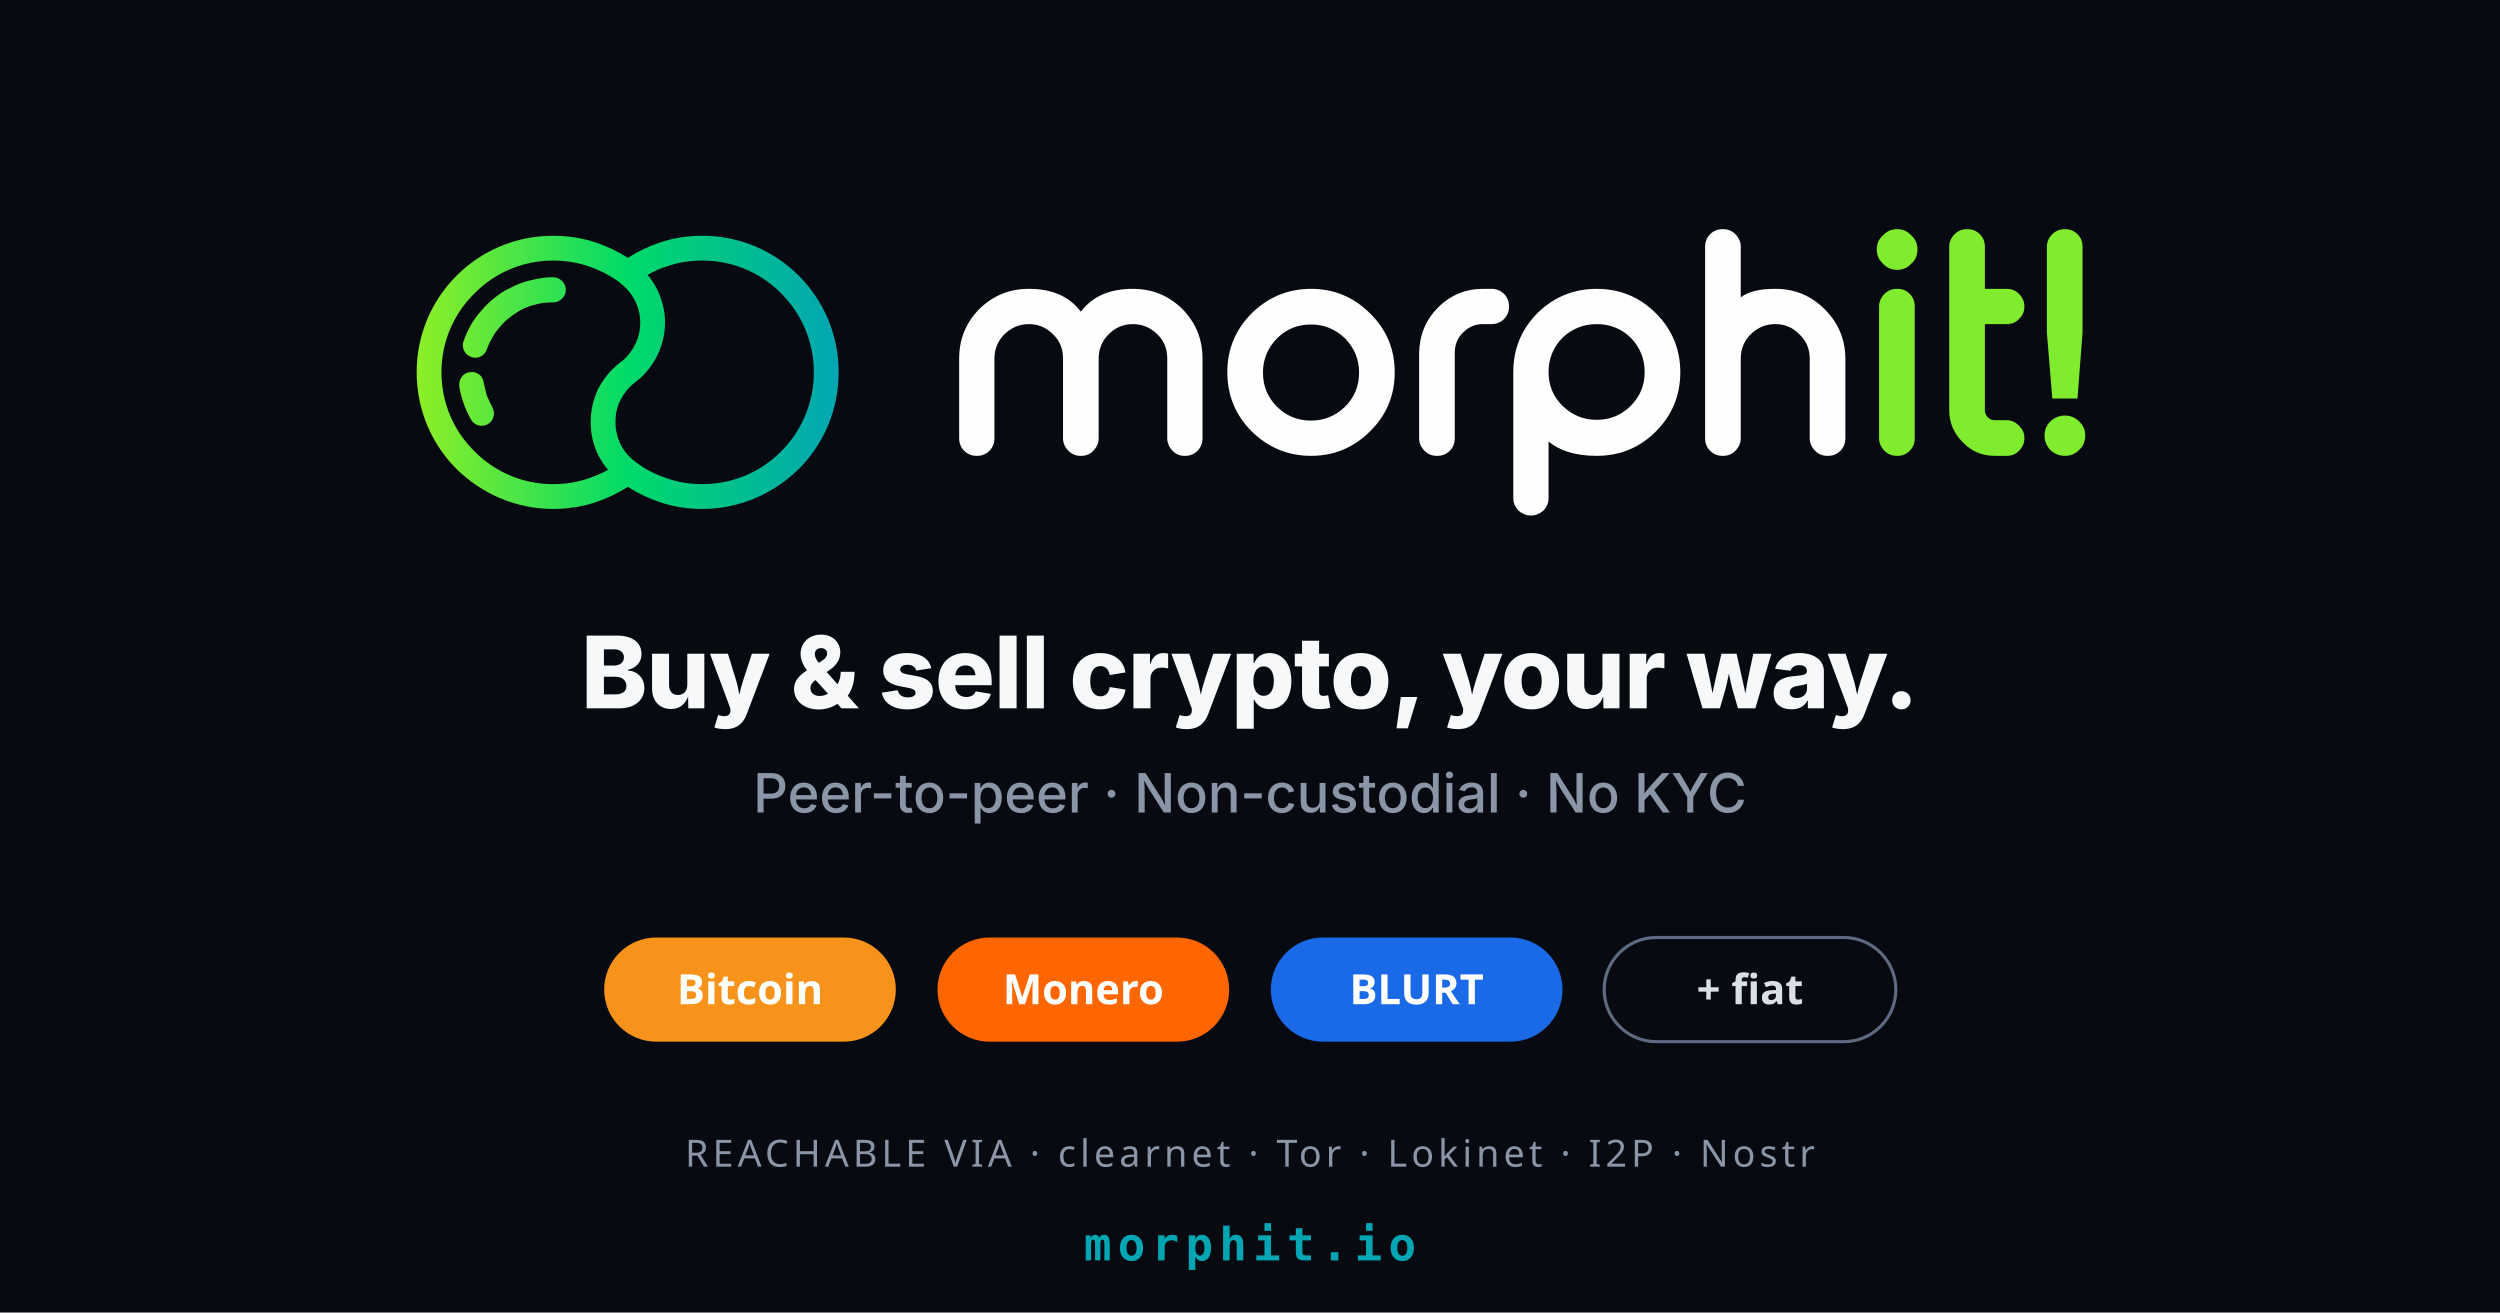
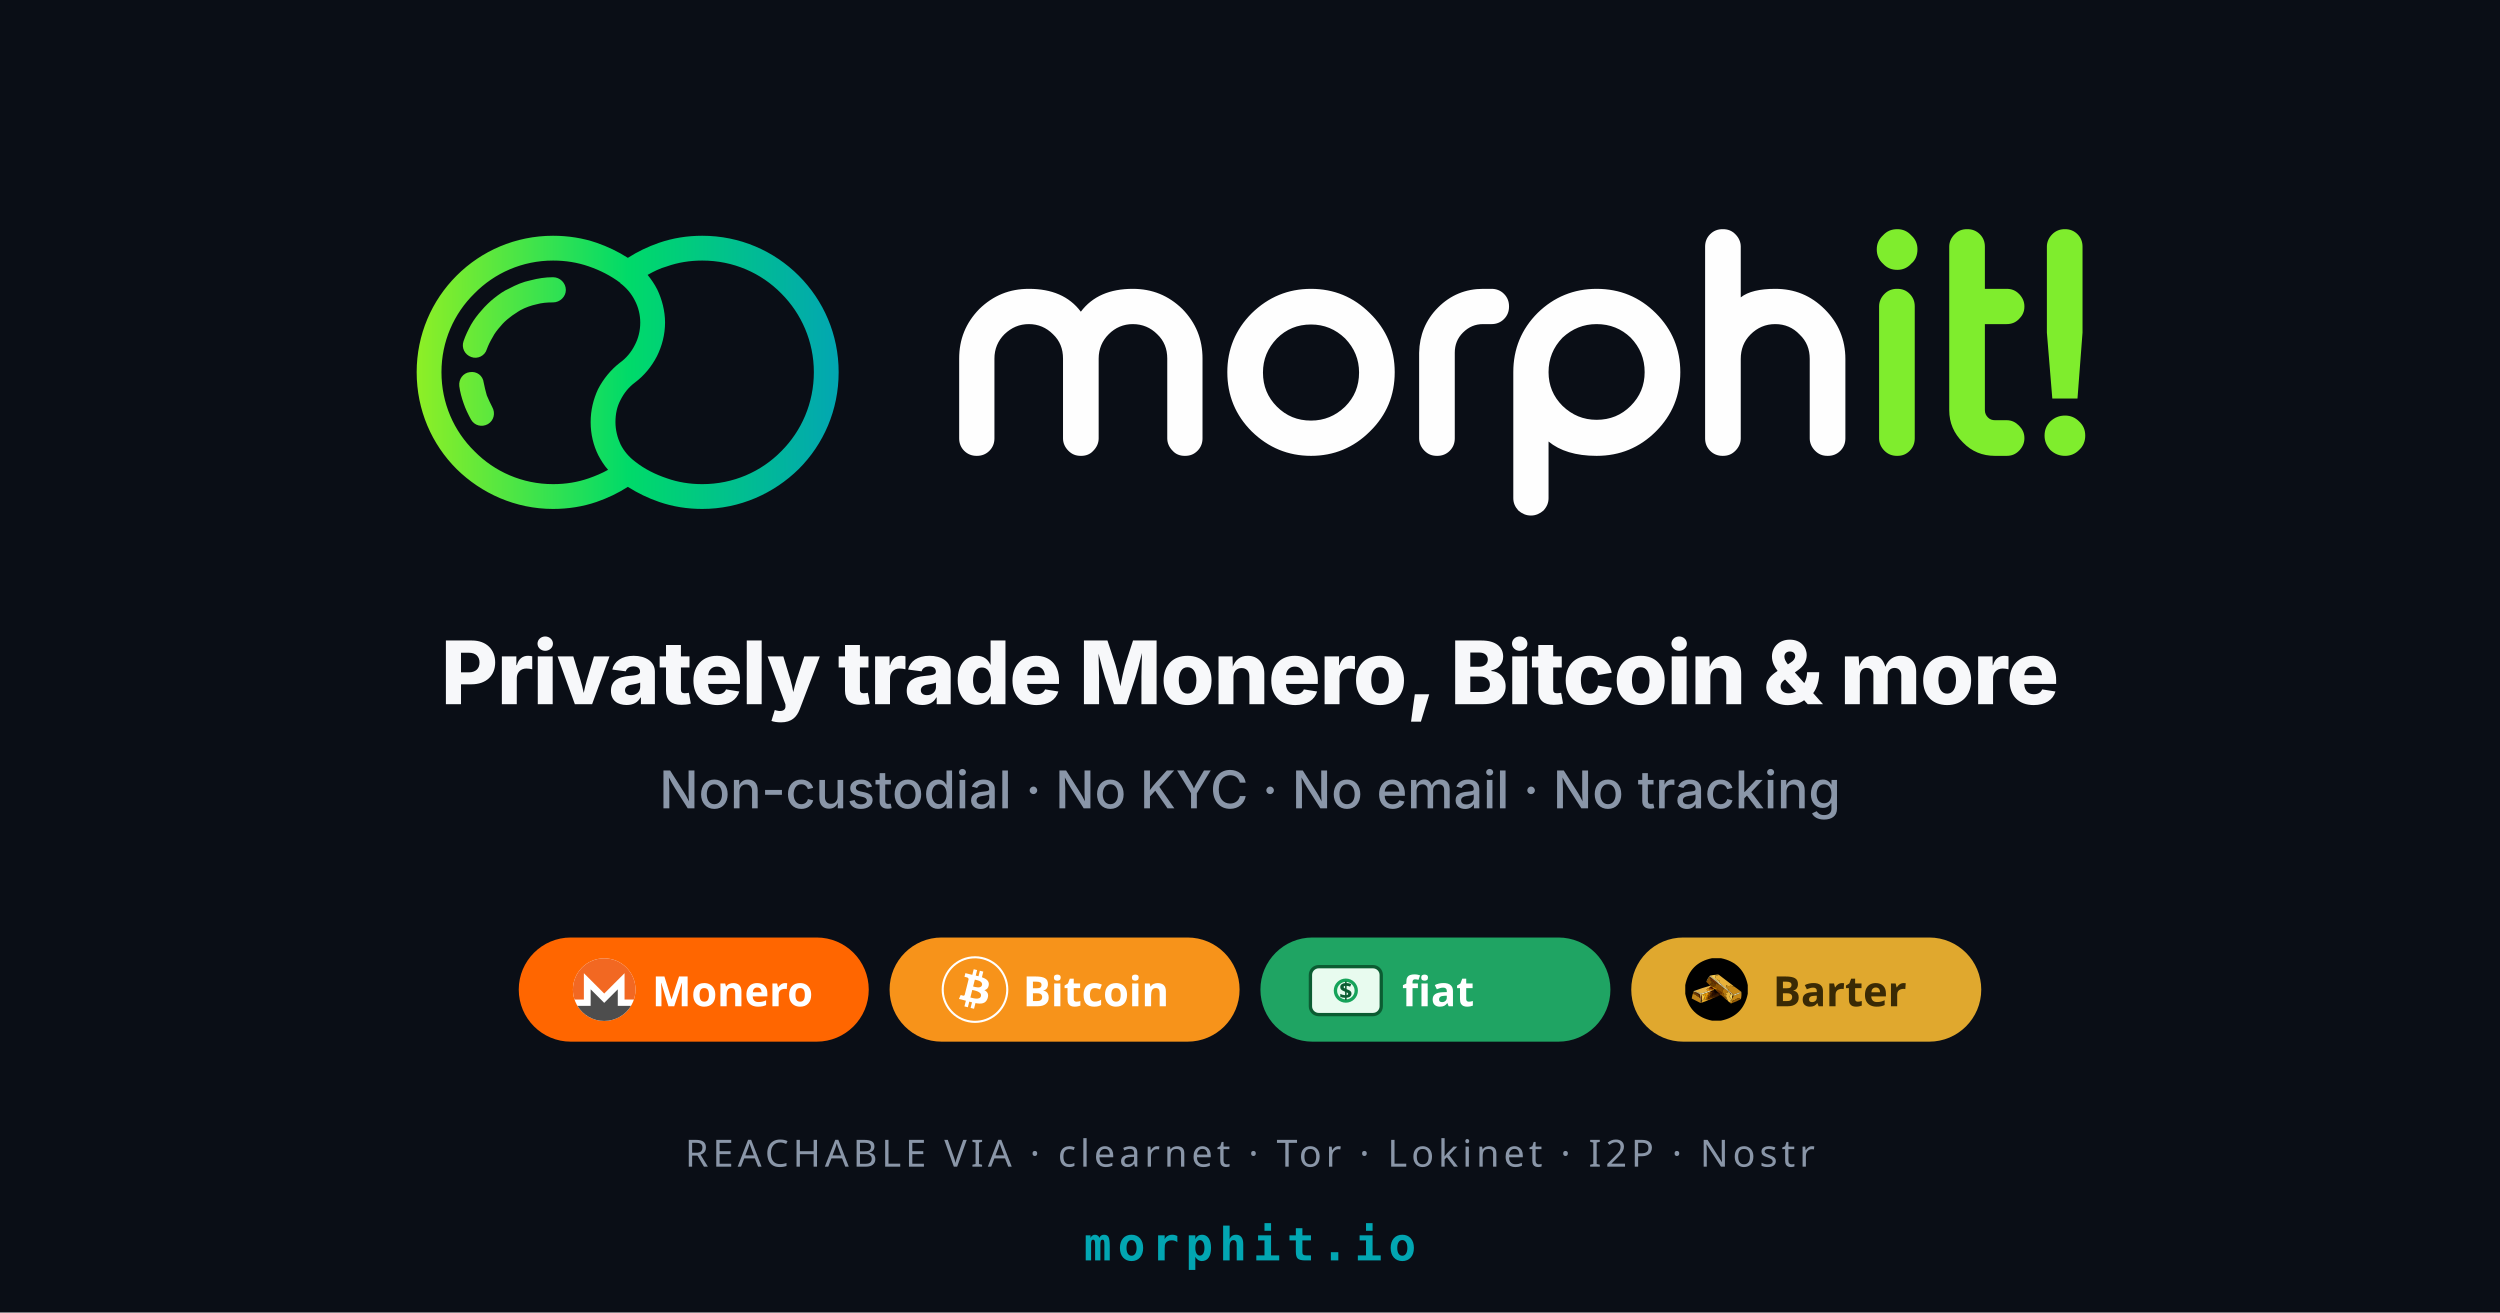
- <svg xmlns="http://www.w3.org/2000/svg" viewBox="0 0 1200 630" width="1200" height="630" role="img" aria-label="Morphit — peer-to-peer crypto marketplace for 16 assets including Bitcoin, Monero, and BLURT. No KYC. Non-custodial.">
+ <svg xmlns="http://www.w3.org/2000/svg" viewBox="0 0 1200 630" width="1200" height="630" role="img" aria-label="Morphit — privacy-first peer-to-peer marketplace for Monero, Bitcoin and more. No KYC. Non-custodial.">
  <defs>
    <linearGradient id="morphit-mark-grad" gradientUnits="userSpaceOnUse" x1="0" y1="369.47" x2="1089.5" y2="369.47">
      <stop offset="0" stop-color="#8EEF26" />
      <stop offset="0.502" stop-color="#00DA69" />
      <stop offset="1" stop-color="#02A6B2" />
    </linearGradient>
  </defs>
-   <rect width="1200" height="630" fill="#070A10" />
+   <rect width="1200" height="630" fill="#0A0E16" />
  <g transform="translate(200,110) scale(0.186)">
    <path fill="url(#morphit-mark-grad)" fill-rule="nonzero" d="M545 74c25,-16 52,-29 81,-39 35,-12 72,-18 111,-18 97,0 185,39 249,103 64,64 103,152 103,249 0,98 -39,186 -103,250 -64,63 -152,103 -249,103 -39,0 -76,-6 -111,-18 -29,-10 -56,-23 -81,-39 -25,16 -52,29 -81,39 -35,12 -73,18 -112,18 -97,0 -185,-40 -249,-103 -64,-64 -103,-152 -103,-250 0,-97 39,-185 103,-249 64,-64 152,-103 249,-103 39,0 77,6 112,18 29,10 56,23 81,39zm101 22c-18,5 -34,13 -50,22 9,11 18,24 25,38 12,25 20,55 20,85 0,31 -8,61 -21,87 -14,27 -33,50 -57,68 -16,12 -28,27 -37,45 -9,17 -13,36 -13,57 0,20 5,40 13,57 9,18 22,33 38,45l0 0c0,0 0,0 0,0 24,19 52,33 82,43 28,10 59,15 91,15 80,0 152,-32 204,-85 52,-52 84,-124 84,-204 0,-79 -32,-151 -84,-203 -52,-53 -124,-85 -204,-85 -32,0 -63,5 -91,15zm-101 17l0 0 -14 18 14 -18zm0 513l1 -2 -1 2 0 0zm-101 17c17,-6 34,-13 50,-22 -10,-11 -18,-24 -25,-37 -13,-26 -20,-55 -20,-86 0,-31 7,-59 19,-85 14,-27 33,-50 56,-68l0 0c17,-12 30,-28 39,-46 9,-17 14,-37 14,-58 0,-20 -5,-40 -14,-57 -9,-18 -22,-33 -38,-45l1 0c-25,-19 -53,-33 -82,-43 -29,-10 -59,-15 -92,-15 -79,0 -151,32 -203,85 -53,52 -85,124 -85,203 0,80 32,152 85,204 52,53 124,85 203,85 33,0 63,-5 92,-15zm-92 -519c18,0 33,15 33,33 0,17 -15,32 -33,32 -15,0 -29,1 -43,5 -14,3 -28,8 -41,15 -5,3 -10,6 -14,9 -5,3 -9,6 -14,10 -5,4 -9,7 -13,11 -3,3 -7,7 -11,12 -8,9 -15,18 -20,28 -6,10 -11,20 -15,31 -5,17 -24,26 -40,20 -17,-6 -26,-24 -20,-41 5,-15 12,-29 19,-42 8,-14 18,-27 28,-38 4,-5 9,-10 15,-16 6,-6 12,-11 17,-15 6,-5 12,-9 19,-14 6,-4 13,-8 20,-11 17,-9 35,-17 55,-21 19,-5 38,-8 58,-8zm-242 281c-2,-18 10,-34 27,-36 18,-3 34,9 36,27 2,11 5,22 8,33 4,10 9,20 14,30 9,16 4,35 -11,44 -16,9 -35,4 -44,-12 -7,-13 -14,-27 -19,-42 -5,-14 -9,-29 -11,-44z" />
    <path fill="#FEFEFE" fill-rule="nonzero" d="M1491 540c0,12 -4,23 -13,32 -9,9 -20,13 -32,13l-1 0c-12,0 -23,-4 -32,-13 -9,-9 -13,-20 -13,-32l0 -206c0,-50 17,-92 52,-128 36,-35 78,-52 128,-52 59,0 104,19 134,59 30,-40 75,-59 134,-59 50,0 92,17 128,52 35,36 52,78 52,128l0 206c0,12 -4,23 -13,32 -9,9 -19,13 -32,13l-1 0c-12,0 -23,-4 -31,-13 -9,-9 -14,-20 -14,-32l0 -206c0,-25 -8,-46 -26,-63 -17,-17 -38,-26 -63,-26 -24,0 -45,9 -62,26 -17,17 -26,38 -26,63l0 206c0,12 -5,23 -14,32 -8,9 -19,13 -31,13l-1 0c-13,0 -23,-4 -32,-13 -9,-9 -14,-20 -14,-32l0 -206c0,-25 -8,-46 -26,-63 -17,-17 -38,-26 -62,-26 -25,0 -45,9 -63,26 -17,17 -26,38 -26,63l0 206zm817 -294c-35,0 -64,12 -88,36 -24,25 -36,54 -36,88 0,35 12,64 36,88 24,24 53,36 88,36 34,0 63,-12 88,-36 24,-24 36,-53 36,-88 0,-34 -12,-63 -36,-88 -25,-24 -54,-36 -88,-36zm0 -92c59,0 110,21 152,63 43,42 64,93 64,152 0,60 -21,111 -64,153 -42,42 -93,63 -152,63 -59,0 -110,-21 -153,-63 -42,-42 -63,-93 -63,-153 0,-59 21,-110 63,-152 43,-42 94,-63 153,-63zm466 0c12,0 23,4 32,13 9,9 13,20 13,32l0 1c0,12 -4,23 -13,32 -9,9 -20,13 -32,13l-22 0c-20,0 -37,7 -52,22 -14,14 -21,31 -21,52l0 221c0,12 -4,23 -13,32 -9,9 -20,13 -32,13l-1 0c-13,0 -23,-4 -32,-13 -9,-9 -14,-20 -14,-32l0 -221c1,-46 17,-85 49,-117 32,-32 71,-48 116,-48l22 0zm271 338c35,0 64,-12 88,-36 24,-24 36,-53 36,-87 0,-35 -12,-64 -36,-89 -24,-23 -53,-35 -88,-35 -34,0 -63,12 -88,35 -24,25 -36,54 -36,89 0,34 12,63 36,87 25,24 54,36 88,36zm-170 247c-12,0 -23,-5 -32,-13 -9,-10 -13,-20 -13,-32l0 -325c0,-60 21,-111 63,-153 42,-41 93,-62 152,-62 60,0 111,21 153,63 42,42 63,93 63,152 0,60 -21,111 -63,153 -42,42 -93,63 -153,63 -54,0 -95,-13 -124,-37l0 146c0,12 -4,22 -13,32 -9,8 -20,13 -32,13l-1 0zm496 -739c13,0 23,4 32,13 9,9 14,20 14,32l0 131c19,-15 49,-22 89,-22 50,0 92,17 128,53 35,35 53,78 53,128l0 205c0,12 -4,23 -13,32 -9,9 -20,13 -32,13l-1 0c-13,0 -23,-4 -32,-13 -9,-9 -14,-20 -14,-32l0 -205c0,-25 -8,-46 -26,-63 -17,-18 -38,-27 -63,-27 -25,0 -46,9 -64,27 -17,17 -25,38 -25,63l0 205c0,12 -5,23 -14,32 -9,9 -19,13 -32,13l-1 0c-12,0 -23,-4 -32,-13 -9,-9 -13,-20 -13,-32l0 -495c0,-12 4,-23 13,-32 9,-9 20,-13 32,-13l1 0z" />
    <path fill="#7FED2D" fill-rule="nonzero" d="M3821 154c13,0 23,4 32,13 9,9 13,20 13,32l0 341c0,12 -4,23 -13,32 -9,9 -19,13 -32,13l-1 0c-12,0 -23,-4 -32,-13 -9,-9 -14,-20 -14,-32l0 -341c0,-12 5,-23 14,-32 9,-9 20,-13 32,-13l1 0zm0 -49c-15,0 -27,-5 -37,-16 -11,-10 -16,-22 -16,-37 0,-14 5,-26 16,-36 10,-11 22,-16 37,-16 14,0 26,5 36,16 11,10 16,22 16,36 0,15 -5,28 -16,37 -10,11 -22,16 -36,16zm181 -105c12,0 23,4 32,13 9,9 13,20 13,32l0 109 56 0c13,0 23,4 32,13 9,9 14,20 14,32l0 1c0,13 -5,23 -14,32 -9,9 -19,13 -32,13l-56 0 0 222c0,8 3,14 8,19 5,5 11,7 18,7l30 0c13,0 23,5 32,14 9,9 14,19 14,32l0 1c0,12 -5,23 -14,32 -9,9 -19,13 -32,13l-30 0c-32,0 -60,-11 -83,-35 -23,-23 -35,-50 -35,-83l0 -422c0,-12 5,-23 14,-32 9,-9 19,-13 32,-13l1 0zm297 267l-13 170 -65 0 -14 -170 0 -222c0,-12 5,-23 14,-32 9,-9 20,-13 32,-13l1 0c12,0 23,4 32,13 9,9 13,20 13,32l0 222zm-45 318c-15,0 -27,-5 -38,-15 -10,-11 -15,-23 -15,-37 0,-15 5,-27 15,-37 11,-10 23,-15 38,-15 14,0 26,5 36,15 11,10 16,22 16,37 0,14 -5,27 -16,37 -10,10 -22,15 -36,15z" />
  </g>
-   <text x="600" y="340" text-anchor="middle" font-family="Nunito, system-ui, -apple-system, 'Segoe UI', sans-serif" font-size="48" font-weight="800" fill="#F7F8FA" letter-spacing="-0.5">Buy &amp; sell crypto, your way.</text>
-   <text x="600" y="390" text-anchor="middle" font-family="Nunito, system-ui, -apple-system, 'Segoe UI', sans-serif" font-size="26" font-weight="500" fill="#8A96A8">Peer-to-peer · Non-custodial · No KYC</text>
-   <g transform="translate(600,450)" text-anchor="middle">
-     <g transform="translate(-240,0)">
-       <rect x="-70" width="140" height="50" rx="25" fill="#F7931A" />
-       <text y="32" font-family="Nunito, system-ui, sans-serif" font-size="20" font-weight="800" fill="#FFFFFF">Bitcoin</text>
+   <text x="600" y="338" text-anchor="middle" font-family="Nunito, system-ui, -apple-system, 'Segoe UI', sans-serif" font-size="42" font-weight="800" fill="#F7F8FA" letter-spacing="-0.5">Privately trade Monero, Bitcoin &amp; more</text>
+   <text x="600" y="388" text-anchor="middle" font-family="Nunito, system-ui, -apple-system, 'Segoe UI', sans-serif" font-size="25" font-weight="500" fill="#8A96A8">Non-custodial · No KYC · No email · No tracking</text>
+   <g transform="translate(600,450)">
+     <g transform="translate(-267,0)">
+       <rect x="-84" width="168" height="50" rx="25" fill="#FF6600" />
+       <g transform="translate(-58,10) scale(0.008)">
+         <path style="fill:#fff" transform="translate(-371.96 -371.75)" d="M4128 2249.81c0 1037.19-840.74 1878.05-1878 1878.05S372 3287 372 2249.81 1212.76 371.75 2250 371.75s1878 840.79 1878 1878.06" />
+         <path transform="translate(-371.96 -371.75)" style="fill:#f26822" d="M2250 371.75c-1036.89 0-1879.12 842.06-1877.8 1878 .26 207.26 33.31 406.63 95.34 593.12h561.88V1263L2250 2483.57 3470.52 1263v1579.9h562c62.12-186.48 95-385.85 95.37-593.12C4129.66 1212.76 3287 372 2250 372Z" />
+         <path transform="translate(-371.96 -371.75)" style="fill:#4d4d4d" d="m1969.3 2764.17-532.67-532.7v994.14h-407.25l-384.29.07c329.63 540.8 925.35 902.56 1604.91 902.56s1275.31-361.84 1605-902.64h-791.75v-994.13l-532.7 532.7-280.61 280.61-280.62-280.61Z" />
+       </g>
+       <text x="-20" y="33" text-anchor="start" font-family="Nunito, system-ui, sans-serif" font-size="20" font-weight="800" fill="#FFFFFF">Monero</text>
    </g>
-     <g transform="translate(-80,0)">
-       <rect x="-70" width="140" height="50" rx="25" fill="#FF6600" />
-       <text y="32" font-family="Nunito, system-ui, sans-serif" font-size="20" font-weight="800" fill="#FFFFFF">Monero</text>
+     <g transform="translate(-89,0)">
+       <rect x="-84" width="168" height="50" rx="25" fill="#F7931A" />
+       <circle cx="-43" cy="25" r="16" fill="#FFFFFF" />
+       <g transform="translate(-58,10) scale(0.00733)">
+         <path fill="#f7931a" d="M4030.06 2540.77C3756.82 3636.78 2646.74 4303.79 1550.6 4030.48 454.92 3757.24-212.09 2647.09 61.27 1551.17c273.12-1096.13 1383.2-1763.19 2479-1489.95C3636.33 334.46 4303.3 1444.73 4030.03 2540.79l.02-.02z" />
+         <path fill="#fff" d="M2947.77 1754.38c40.72-272.26-166.56-418.61-450-516.24l91.95-368.8-224.5-55.94-89.51 359.09c-59.02-14.72-119.63-28.59-179.87-42.34L2186 768.69l-224.36-55.94-92 368.68c-48.84-11.12-96.81-22.11-143.35-33.69l.26-1.16-309.59-77.31-59.72 239.78s166.56 38.18 163.05 40.53c90.91 22.69 107.35 82.87 104.62 130.57l-104.74 420.15c6.26 1.59 14.38 3.89 23.34 7.49-7.49-1.86-15.46-3.89-23.73-5.87l-146.81 588.57c-11.11 27.62-39.31 69.07-102.87 53.33 2.25 3.26-163.17-40.72-163.17-40.72l-111.46 256.98 292.15 72.83c54.35 13.63 107.61 27.89 160.06 41.3l-92.9 373.03 224.24 55.94 92-369.07c61.26 16.63 120.71 31.97 178.91 46.43l-91.69 367.33 224.51 55.94 92.89-372.33c382.82 72.45 670.67 43.24 791.83-303.02 97.63-278.78-4.86-439.58-206.26-544.44 146.69-33.83 257.18-130.31 286.64-329.61l-.07-.05zm-512.93 719.26c-69.38 278.78-538.76 128.08-690.94 90.29l123.28-494.2c152.17 37.99 640.17 113.17 567.67 403.91zm69.43-723.3c-63.29 253.58-453.96 124.75-580.69 93.16l111.77-448.21c126.73 31.59 534.85 90.55 468.94 355.05z" />
+       </g>
+       <text x="-20" y="33" text-anchor="start" font-family="Nunito, system-ui, sans-serif" font-size="20" font-weight="800" fill="#FFFFFF">Bitcoin</text>
    </g>
-     <g transform="translate(80,0)">
-       <rect x="-70" width="140" height="50" rx="25" fill="#1A6AE8" />
-       <text y="32" font-family="Nunito, system-ui, sans-serif" font-size="20" font-weight="800" fill="#FFFFFF">BLURT</text>
+     <g transform="translate(89,0)">
+       <rect x="-84" width="168" height="50" rx="25" fill="#1FA463" />
+       <g transform="translate(-60,13)">
+         <rect x="0" y="1" width="34" height="23" rx="4" fill="#E8FBEF" stroke="#0B5C32" stroke-width="1.6" />
+         <circle cx="17" cy="12.5" r="5" fill="none" stroke="#16A35A" stroke-width="1.6" />
+         <text x="17" y="16.4" text-anchor="middle" font-family="Nunito, system-ui, sans-serif" font-size="11" font-weight="800" fill="#0B5C32">$</text>
+       </g>
+       <text x="-16" y="33" text-anchor="start" font-family="Nunito, system-ui, sans-serif" font-size="20" font-weight="800" fill="#FFFFFF">fiat</text>
    </g>
-     <g transform="translate(240,0)">
-       <rect x="-70" width="140" height="50" rx="25" fill="none" stroke="#5D6B80" stroke-width="1.5" />
-       <text y="32" font-family="Nunito, system-ui, sans-serif" font-size="20" font-weight="800" fill="#D9DFE7">+ fiat</text>
+     <g transform="translate(267,0)">
+       <rect x="-84" width="168" height="50" rx="25" fill="#E0A82E" />
+       <g transform="translate(-58,10) scale(0.15)">
+         <path d="M85.5-.5h28c47.667 9.667 76.333 38.333 86 86v28c-9.667 47.667-38.333 76.333-86 86h-28c-47.667-9.667-76.333-38.333-86-86v-28c9.667-47.667 38.333-76.333 86-86z" />
+         <path fill="#cb9b3f" d="M78.5 57.5a329.23 329.23 0 0 1 33 27c1.085 2.087 2.751 3.42 5 4 3.284 1.617 5.951 3.95 8 7 2.365 3.495 1.698 3.828-2 1l-17-14c-8.373-7.709-17.04-15.042-26-22-.709-.904-1.709-1.237-3-1 .333-1 1-1.667 2-2z" />
+         <path fill="#f6c84f" d="M98.5 52.5c2.027-.162 4.027.005 6 .5-1.134 1.016-.801 1.683 1 2-3.007.301-6.007.135-9-.5.273 1.951-.393 3.451-2 4.5 2.33 1.361 3.33 3.528 3 6.5 2.678.501 4.678 2.001 6 4.5 2.215.171 4.215.837 6 2a4.45 4.45 0 0 0-2 1.5l5 8a639.88 639.88 0 0 0-34-26c6.453-1.542 13.12-2.542 20-3z" />
+         <path fill="#e7d185" d="M78.5 55.5v2c-1 .333-1.667 1-2 2l-8.5 15a.91.91 0 0 1-.5-1c2.666-6.676 6.333-12.676 11-18z" />
+         <path fill="#8b5201" d="M76.5 59.5c1.291-.237 2.291.096 3 1-.789.283-1.456.783-2 1.5 1.915 2.4 3.581 4.9 5 7.5a14.81 14.81 0 0 1-2 1c1.39 1.669 1.723 3.336 1 5 1.915.692 3.915 2.025 6 4-.762.411-1.762.577-3 .5 1.196.654 1.196 1.154 0 1.5-1.542-1.247-3.042-1.247-4.5 0-.748 2.34-.248 4.34 1.5 6h-2c-4.271-3.769-8.438-7.769-12.5-12-.692-.937-.525-1.603.5-2a.91.91 0 0 0 .5 1l8.5-15z" />
+         <path fill="#722e01" d="M79.5 60.5c8.96 6.958 17.627 14.291 26 22 .131.739-.036 1.406-.5 2-1.733-1.647-3.566-3.147-5.5-4.5-1.249-.74-2.249-.573-3 .5-1.208-.734-2.541-1.067-4-1a4.93 4.93 0 0 0-.5-3l-9.5-7c-1.419-2.6-3.085-5.1-5-7.5.544-.717 1.211-1.217 2-1.5z" />
+         <path fill="#e8b139" d="M98.5 52.5c2.94-1.33 5.94-1.163 9 .5l49 37.5-12-3c-5.129 2.39-9.962 1.723-14.5-2 .311 1.435.145 2.768-.5 4 1.029-.204 2.029.296 3 1.5-.457.414-.791.914-1 1.5 3.915 2.68 6.248 6.347 7 11-8.985-6.987-17.652-14.321-26-22l-5-8a4.45 4.45 0 0 1 2-1.5c-1.785-1.163-3.785-1.829-6-2-1.322-2.499-3.322-3.999-6-4.5.33-2.972-.67-5.139-3-6.5 1.607-1.049 2.273-2.549 2-4.5 2.993.635 5.993.801 9 .5-1.801-.317-2.134-.984-1-2-1.973-.495-3.973-.662-6-.5z" />
+         <path fill="#683900" d="M82.5 69.5l9.5 7a4.93 4.93 0 0 1 .5 3c1.459-.067 2.792.266 4 1-.047 3.068-.547 6.068-1.5 9l-1-1c-1.754 1.75-3.921 2.417-6.5 2a12.8 12.8 0 0 1-6-3c-1.748-1.66-2.248-3.66-1.5-6 1.458-1.247 2.958-1.247 4.5 0 1.196-.346 1.196-.846 0-1.5 1.238.077 2.238-.089 3-.5-2.085-1.975-4.085-3.308-6-4 .723-1.664.39-3.331-1-5a14.81 14.81 0 0 0 2-1z" />
+         <path fill="#9f6b2b" d="M111.5 84.5c2.249.58 3.915 1.913 5 4-2.249-.58-3.915-1.913-5-4z" />
+         <path fill="#8f5301" d="M105.5 82.5l17 14c-.061 2.092-1.061 3.592-3 4.5 1.068 2.58 1.235 5.413.5 8.5l4.5 6.5c-1.456.423-1.956 1.256-1.5 2.5.915.828 1.581 1.828 2 3l1-1c1.341 3.108 3.175 5.941 5.5 8.5l-.5 1.5-4.5-4.5c-.937-.692-1.603-.525-2 .5l-9-8a7.11 7.11 0 0 0-5-1c.418-.722 1.084-1.222 2-1.5a.91.91 0 0 0-1-.5l-5-6h-1l-11-10c2.636-1.324 5.302-1.324 8 0 1.021-.502 1.188-1.168.5-2-5.038-2.883-10.204-5.216-15.5-7 2.579.417 4.746-.25 6.5-2l1 1c.953-2.932 1.453-5.932 1.5-9 .751-1.073 1.751-1.24 3-.5 1.934 1.353 3.767 2.853 5.5 4.5.464-.594.631-1.261.5-2z" />
+         <path fill="#390500" d="M82.5 90.5a25.91 25.91 0 0 1 9 8c-4.549-.944-8.882-2.444-13-4.5 1.231-1.405 2.564-2.571 4-3.5z" />
+         <path fill="#8f3401" d="M81.5 89.5c.667 0 1 .333 1 1-1.436.929-2.769 2.095-4 3.5 4.118 2.056 8.451 3.556 13 4.5v1h-17c.129-1.716.462-3.383 1-5l6-5z" />
+         <path fill="#c57701" d="M81.5 87.5a12.8 12.8 0 0 0 6 3c5.296 1.784 10.462 4.117 15.5 7 .688.832.521 1.498-.5 2-2.698-1.324-5.364-1.324-8 0-.891-.61-1.891-.943-3-1a25.91 25.91 0 0 0-9-8c0-.667-.333-1-1-1v-2z" />
+         <path fill="#e7b347" d="M79.5 87.5h2v2l-6 5c-3.159 1.082-5.826 2.916-8 5.5l2 2c-.854 1.785-.187 2.951 2 3.5-6.576 3.303-13.576 5.636-21 7a316.13 316.13 0 0 1-23-8c16.989-6.44 34.323-12.107 52-17z" />
+         <path fill="#0b0200" d="M91.5 98.5c1.109.057 2.109.39 3 1l11 10a95.39 95.39 0 0 1-11.5 3c-.059-3.314-1.225-6.148-3.5-8.5.243-.902.577-1.735 1-2.5v-2-1z" />
+         <path fill="#dd8c0b" d="M75.5 94.5c-.538 1.617-.871 3.284-1 5h17v2c-3.447 1.147-6.78 2.48-10 4h-1a81.82 81.82 0 0 1 3-2.5l-2-.5c-3.221 1.407-6.555 2.407-10 3-2.187-.549-2.854-1.715-2-3.5l-2-2c2.174-2.584 4.841-4.418 8-5.5z" />
+         <path fill="#b8790e" d="M124.5 95.5a85.33 85.33 0 0 1 17 14c-2.236-.889-4.236-2.222-6-4 .523 2.218-.31 4.218-2.5 6-1.507-1.035-3.007-.868-4.5.5 1.14 1.973 2.473 3.807 4 5.5l-.5 1c-3.386-3.201-4.719-2.535-4 2 3.557 2.21 5.057 5.21 4.5 9a9.15 9.15 0 0 1 3 6 70.83 70.83 0 0 1-11-9c.397-1.025 1.063-1.192 2-.5l4.5 4.5.5-1.5c-2.325-2.559-4.159-5.392-5.5-8.5l-1 1c-.419-1.172-1.085-2.172-2-3-.456-1.244.044-2.077 1.5-2.5l-4.5-6.5c.735-3.087.568-5.92-.5-8.5 1.939-.908 2.939-2.408 3-4.5 3.698 2.828 4.365 2.495 2-1z" />
+         <path fill="#f6f2ca" d="M78.5 55.5a639.88 639.88 0 0 1 34 26c8.348 7.679 17.015 15.013 26 22 4.96 3.788 9.793 7.788 14.5 12 .688.832.521 1.498-.5 2-1.44-1.452-3.106-2.452-5-3-1.411-2.414-3.411-4.081-6-5a85.33 85.33 0 0 0-17-14c-2.049-3.05-4.716-5.383-8-7-1.085-2.087-2.751-3.42-5-4a329.23 329.23 0 0 0-33-27v-2z" />
+         <path fill="#6a3300" d="M106.5 109.5a46.08 46.08 0 0 0-5.5-6c-.483-.948-.649-1.948-.5-3 6.025 1.338 11.358 4.005 16 8 1.364 2.874.697 5.207-2 7-2.421-2.434-5.088-4.434-8-6z" />
+         <path fill="#2a0d00" d="M91.5 101.5c-.423.765-.757 1.598-1 2.5 2.275 2.352 3.441 5.186 3.5 8.5a95.39 95.39 0 0 0 11.5-3h1l5 6c-3.6-.294-7.1-.96-10.5-2-3.244 3.971-7.244 5.304-12 4l-3 3c-.395-2.707-.895-5.373-1.5-8 1.442-1.32 2.109-2.986 2-5a20.69 20.69 0 0 0-5 1v-3c3.22-1.52 6.553-2.853 10-4z" />
+         <path fill="#782706" d="M141.5 109.5c2.589.919 4.589 2.586 6 5-1.109-.057-2.109-.39-3-1l-3-4z" />
+         <path fill="#f8f1be" d="M80.5 105.5l-2 1c-1.784.393-3.451 1.059-5 2l-17 6c-1.333 1.333-2.667 1.333-4 0-3.964.011-7.631-.989-11-3-3.938-1.535-7.938-2.868-12-4l-3-2c0-.667.333-1 1-1a316.13 316.13 0 0 0 23 8c7.424-1.364 14.424-3.697 21-7 3.445-.593 6.779-1.593 10-3l2 .5a81.82 81.82 0 0 0-3 2.5z" />
+         <path fill="#8d4900" d="M80.5 105.5h1v3c-.462 2.257-1.462 4.257-3 6 1.289 2.651.789 4.984-1.5 7-.667-1.333-1.333-1.333-2 0-.306 2.406-1.139 4.573-2.5 6.5l1 1.5c3.099-.862 5.933-2.195 8.5-4 2.913.101 5.746.434 8.5 1a17.55 17.55 0 0 0-6 3c.03-.997-.47-1.664-1.5-2-3.871 1.235-7.704 2.568-11.5 4l-1-2c1.214-7.311 4.214-14.144 9-20.5-.752-.671-1.086-1.504-1-2.5l2-1z" />
+         <path fill="#480400" d="M41.5 113.5l5 2c.992 4.283 1.326 8.616 1 13-.667 0-1-.333-1-1a21.03 21.03 0 0 0-2-7c.209-.586.543-1.086 1-1.5-3.84-4.091-8.506-6.925-14-8.5 3.368.115 6.701 1.115 10 3z" />
+         <path fill="#6f3901" d="M29.5 107.5c4.062 1.132 8.062 2.465 12 4v2c-3.299-1.885-6.632-2.885-10-3 5.494 1.575 10.16 4.409 14 8.5-.457.414-.791.914-1 1.5a21.03 21.03 0 0 1 2 7c-1.685-.684-2.685-2.017-3-4-4.502-1.081-8.169-3.414-11-7a21.03 21.03 0 0 0-7-2 51.65 51.65 0 0 1 1-7h3z" />
+         <path fill="#b46703" d="M78.5 106.5c-.086.996.248 1.829 1 2.5-4.786 6.356-7.786 13.189-9 20.5l1 2c3.796-1.432 7.629-2.765 11.5-4 1.03.336 1.53 1.003 1.5 2-4.21 1.85-8.543 3.517-13 5 .111-.617.444-1.117 1-1.5-2.528.105-4.862-.062-7-.5.876.131 1.543-.202 2-1-.466-5.448 1.034-10.448 4.5-15a18.98 18.98 0 0 0 1.5-8c1.549-.941 3.216-1.607 5-2z" />
+         <path fill="#3b1b00" d="M84.5 112.5l1.5 8 3-3c4.756 1.304 8.756-.029 12-4 3.4 1.04 6.9 1.706 10.5 2a.91.91 0 0 1 1 .5c-.916.278-1.582.778-2 1.5-4.997 3.228-10.33 5.895-16 8-.514-1.939-1.847-2.939-4-3a32.7 32.7 0 0 1-4.5 2c-2.088-.945-4.088-.945-6 0a6.41 6.41 0 0 0-.5-4.5c1.428-1.916 2.428-4.083 3-6.5.683-.363 1.35-.696 2-1z" />
+         <path fill="#f7d65d" d="M144.5 113.5c.891.61 1.891.943 3 1 2.35 1.713 3.35 4.047 3 7l-2 9c-1.52 2.39-2.52 5.057-3 8l-3-7.5c1.341-1.295 2.674-1.795 4-1.5-.583-1.502-1.416-2.835-2.5-4l-1 1c-2.653-4.188-1.82-7.521 2.5-10a7.25 7.25 0 0 0-2-2.5.91.91 0 0 1 1-.5z" />
+         <path fill="#220800" d="M154.5 118.5v1c-2.264 3.529-4.264 7.196-6 11l2-9c1.026-1.353 2.359-2.353 4-3z" />
+         <path fill="#f7c63c" d="M52.5 114.5c1.333 1.333 2.667 1.333 4 0 .693 5.682 2.86 6.016 6.5 1 1.284 2.876.617 5.543-2 8 .256 2.102.089 4.102-.5 6a8.43 8.43 0 0 0-4 .5l1 1c-1.424 1.816-3.09 3.316-5 4.5v-21z" />
+         <path fill="#c78917" d="M156.5 90.5c7.739 5.293 15.239 10.96 22.5 17 .861 7.898.361 15.565-1.5 23a33.09 33.09 0 0 0-7-3c-4.701.863-8.868 2.863-12.5 6-6.166.004-9.333 3.337-9.5 10-2.58 1.516-4.58.849-6-2 2 0 3-1 3-3 .48-2.943 1.48-5.61 3-8 1.736-3.804 3.736-7.471 6-11a531.14 531.14 0 0 0 24-10c-3.394-.723-6.728-.223-10 1.5a108.37 108.37 0 0 1-13 5c-.752.671-1.086 1.504-1 2.5-1.641.647-2.974 1.647-4 3 .35-2.953-.65-5.287-3-7 1.894.548 3.56 1.548 5 3 1.021-.502 1.188-1.168.5-2-4.707-4.212-9.54-8.212-14.5-12-.752-4.653-3.085-8.32-7-11 .209-.586.543-1.086 1-1.5-.971-1.204-1.971-1.704-3-1.5.645-1.232.811-2.565.5-4 4.538 3.723 9.371 4.39 14.5 2l12 3z" />
+         <path fill="#f8f3c1" d="M154.5 119.5v-1c-.086-.996.248-1.829 1-2.5a108.37 108.37 0 0 0 13-5c3.272-1.723 6.606-2.223 10-1.5a531.14 531.14 0 0 1-24 10z" />
+         <path fill="#c08318" d="M26.5 105.5l3 2h-3a51.65 51.65 0 0 0-1 7 21.03 21.03 0 0 1 7 2c2.831 3.586 6.498 5.919 11 7 .315 1.983 1.315 3.316 3 4 0 .667.333 1 1 1-.589 4.471.077 8.471 2 12h2c.342.838 1.008 1.172 2 1-2.128 1.129-4.462 1.296-7 .5A986.24 986.24 0 0 1 20 128.5c1.392-7.905 3.559-15.571 6.5-23z" />
+         <path fill="#653200" d="M84.5 112.5l-2 1c-.572 2.417-1.572 4.584-3 6.5a6.41 6.41 0 0 1 .5 4.5c1.912-.945 3.912-.945 6 0a32.7 32.7 0 0 0 4.5-2c2.153.061 3.486 1.061 4 3l-4 1c-2.754-.566-5.587-.899-8.5-1-2.567 1.805-5.401 3.138-8.5 4l-1-1.5c1.361-1.927 2.194-4.094 2.5-6.5.667-1.333 1.333-1.333 2 0 2.289-2.016 2.789-4.349 1.5-7 1.538-1.743 2.538-3.743 3-6a20.69 20.69 0 0 1 5-1c.109 2.014-.558 3.68-2 5z" />
+         <path fill="#e69605" d="M73.5 108.5a18.98 18.98 0 0 1-1.5 8c-3.466 4.552-4.966 9.552-4.5 15-.457.798-1.124 1.131-2 1-2.433.227-4.099-.773-5-3 .589-1.898.756-3.898.5-6 2.617-2.457 3.284-5.124 2-8-3.64 5.016-5.807 4.682-6.5-1l17-6z" />
+         <path fill="#d9b65c" d="M41.5 111.5c3.369 2.011 7.036 3.011 11 3v21c.285 1.915-.049 3.581-1 5v-9c.328-5.044-.006-10.044-1-15a73.12 73.12 0 0 0-1 17v7c-1.923-3.529-2.589-7.529-2-12 .326-4.384-.008-8.717-1-13l-5-2v-2z" />
+         <path fill="#6f0b01" d="M51.5 131.5l-2 2a73.12 73.12 0 0 1 1-17c.994 4.956 1.328 9.956 1 15z" />
+         <path fill="#100000" d="M51.5 131.5v9h-2v-7l2-2z" />
+         <path fill="#edb53a" d="M141.5 109.5l3 4a.91.91 0 0 0-1 .5 7.25 7.25 0 0 1 2 2.5c-4.32 2.479-5.153 5.812-2.5 10l1-1c1.084 1.165 1.917 2.498 2.5 4-1.326-.295-2.659.205-4 1.5 1.087 2.567 2.087 5.067 3 7.5 0 2-1 3-3 3a15.72 15.72 0 0 1-7-6 9.15 9.15 0 0 0-3-6c.557-3.79-.943-6.79-4.5-9-.719-4.535.614-5.201 4-2l.5-1c-1.527-1.693-2.86-3.527-4-5.5 1.493-1.368 2.993-1.535 4.5-.5 2.19-1.782 3.023-3.782 2.5-6 1.764 1.778 3.764 3.111 6 4z" />
+         <path fill="#e0a327" d="M60.5 129.5c.901 2.227 2.567 3.227 5 3 2.138.438 4.472.605 7 .5-.556.383-.889.883-1 1.5a190.48 190.48 0 0 1-18 7c-.992.172-1.658-.162-2-1 .951-1.419 1.285-3.085 1-5 1.91-1.184 3.576-2.684 5-4.5l-1-1a8.43 8.43 0 0 1 4-.5z" />
+         <path fill="#975e07" d="M177.5 130.5c-9.136 5.278-18.803 9.611-29 13 .167-6.663 3.334-9.996 9.5-10 3.632-3.137 7.799-5.137 12.5-6a33.09 33.09 0 0 1 7 3z" />
+       </g>
+       <text x="-16" y="33" text-anchor="start" font-family="Nunito, system-ui, sans-serif" font-size="20" font-weight="800" fill="#3A2A05">Barter</text>
    </g>
  </g>
  <text x="600" y="560" text-anchor="middle" font-family="Nunito, system-ui, sans-serif" font-size="18" font-weight="500" fill="#8A96A8" letter-spacing="2">REACHABLE VIA · clearnet · Tor · Lokinet · I2P · Nostr</text>
  <text x="600" y="605" text-anchor="middle" font-family="ui-monospace, 'SFMono-Regular', Menlo, monospace" font-size="22" font-weight="600" fill="#02A6B2" letter-spacing="3">morphit.io</text>
</svg>
